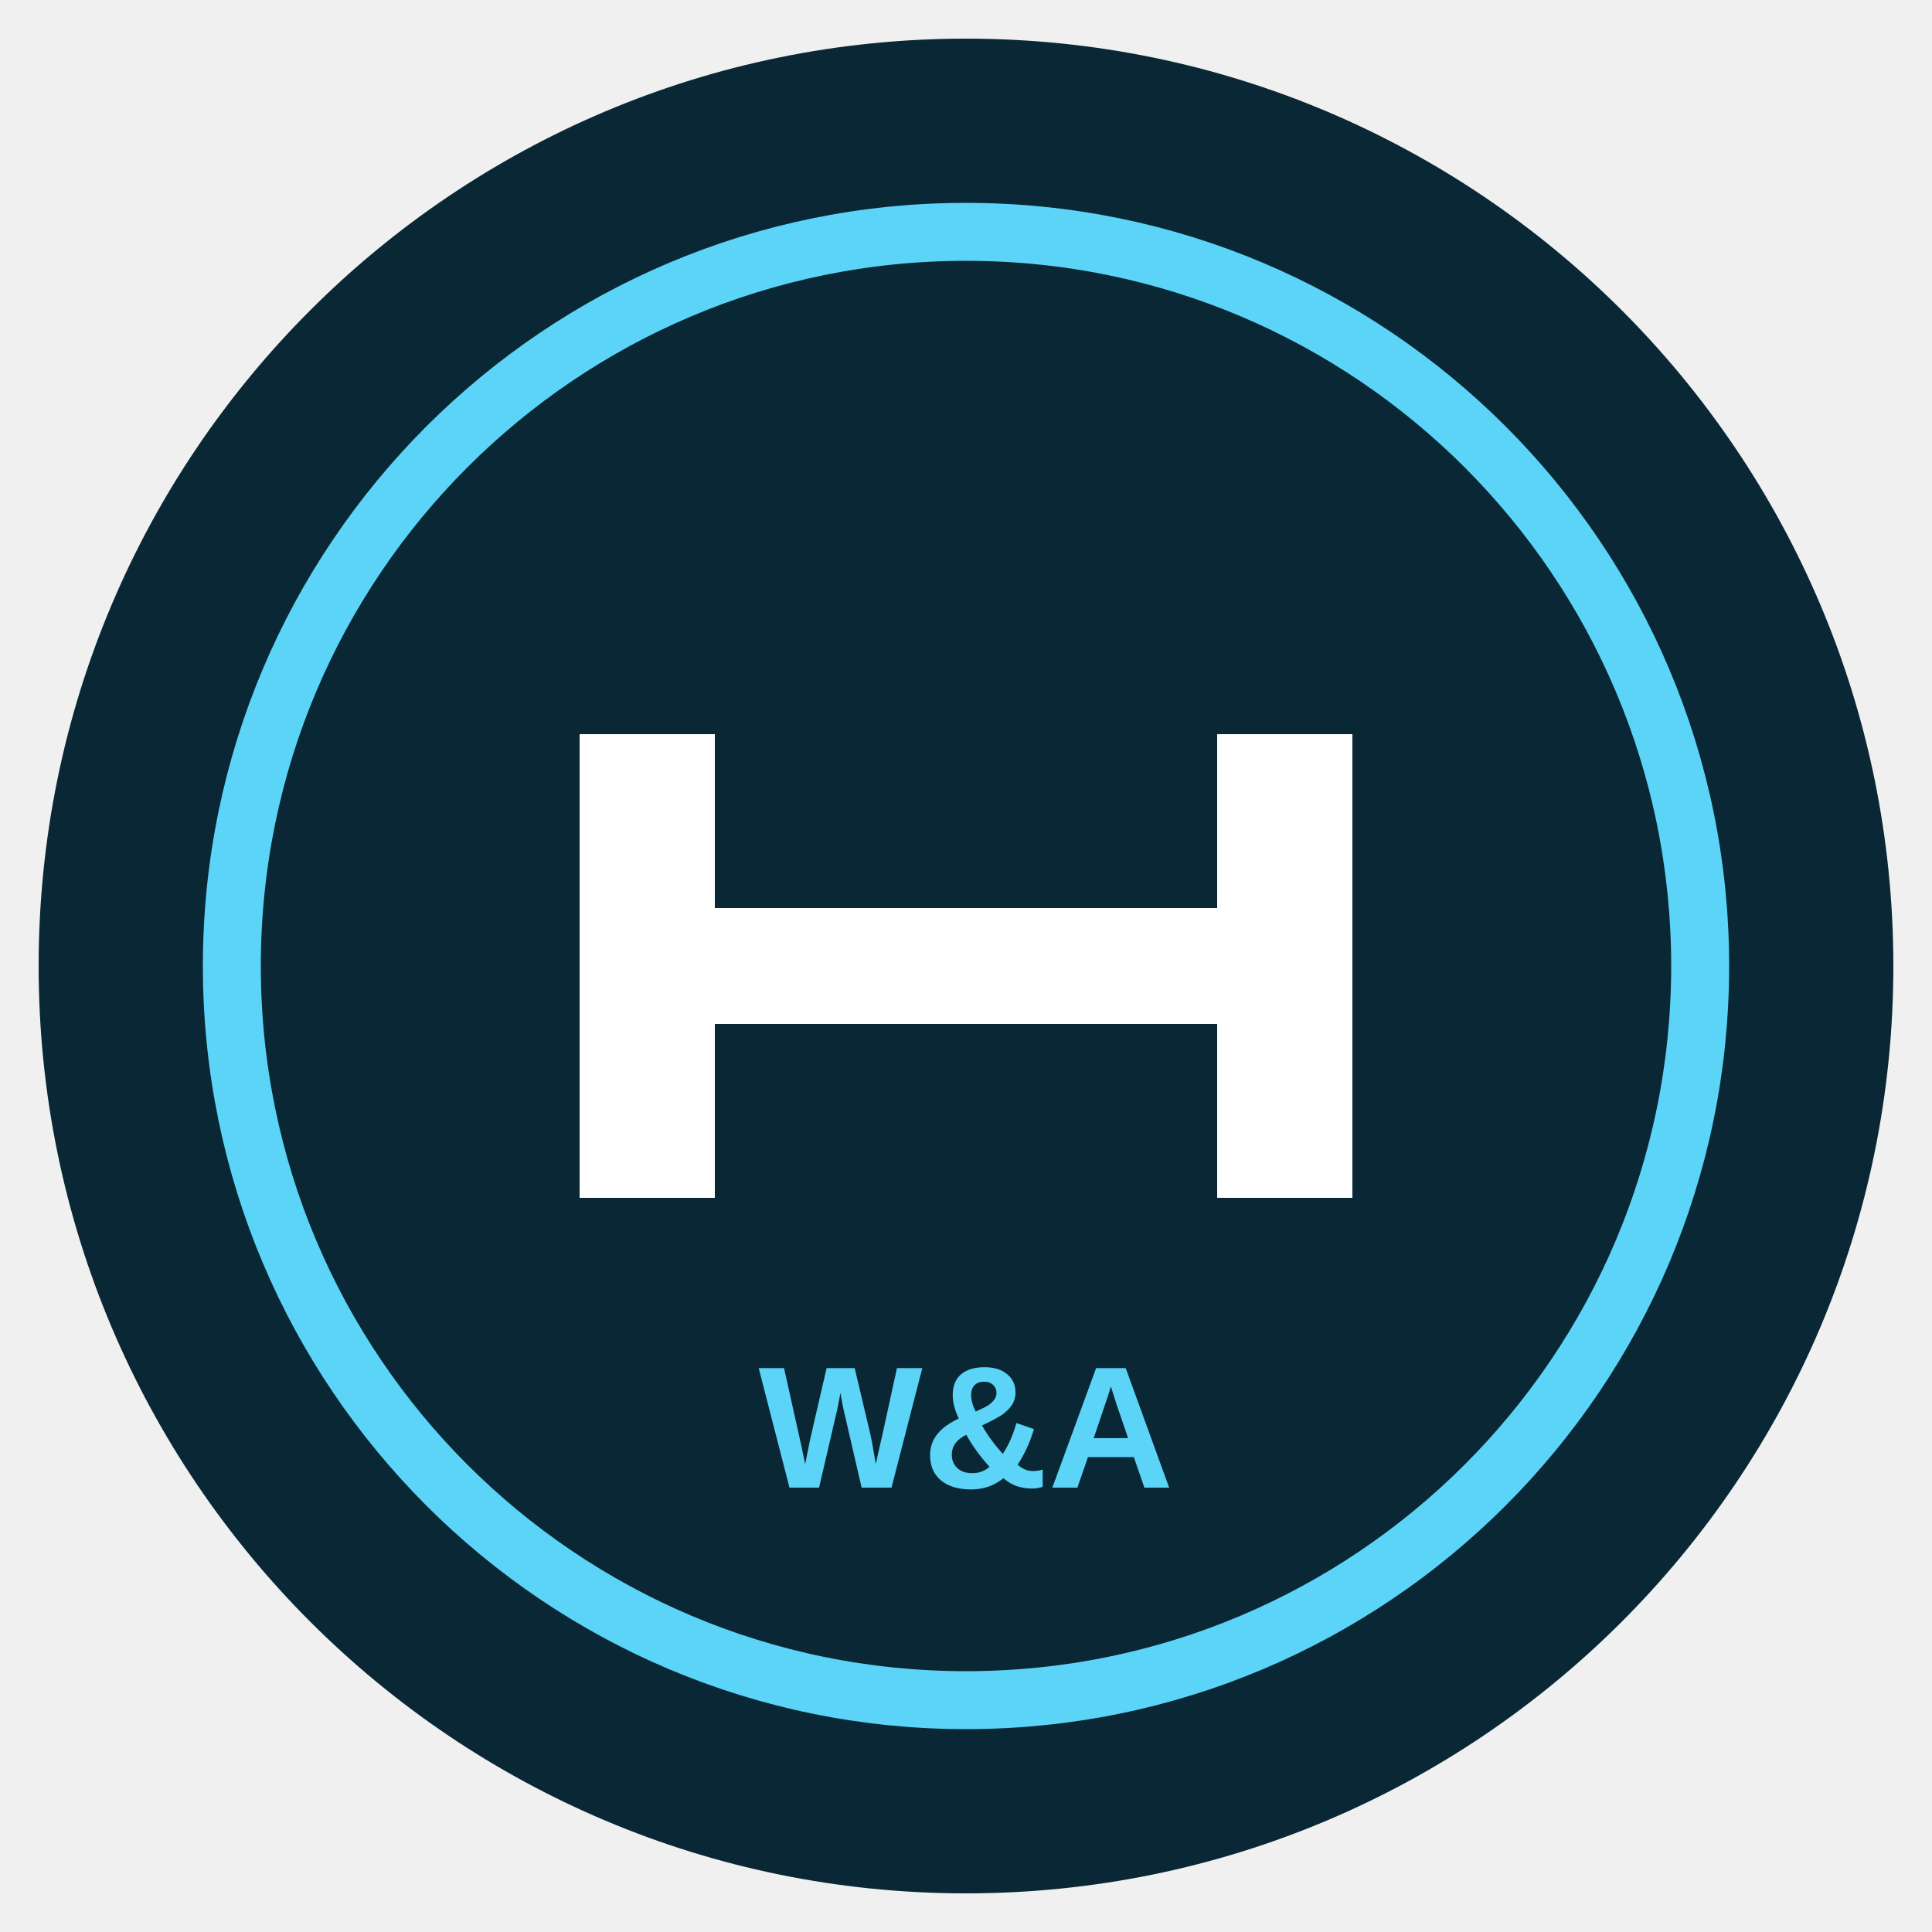
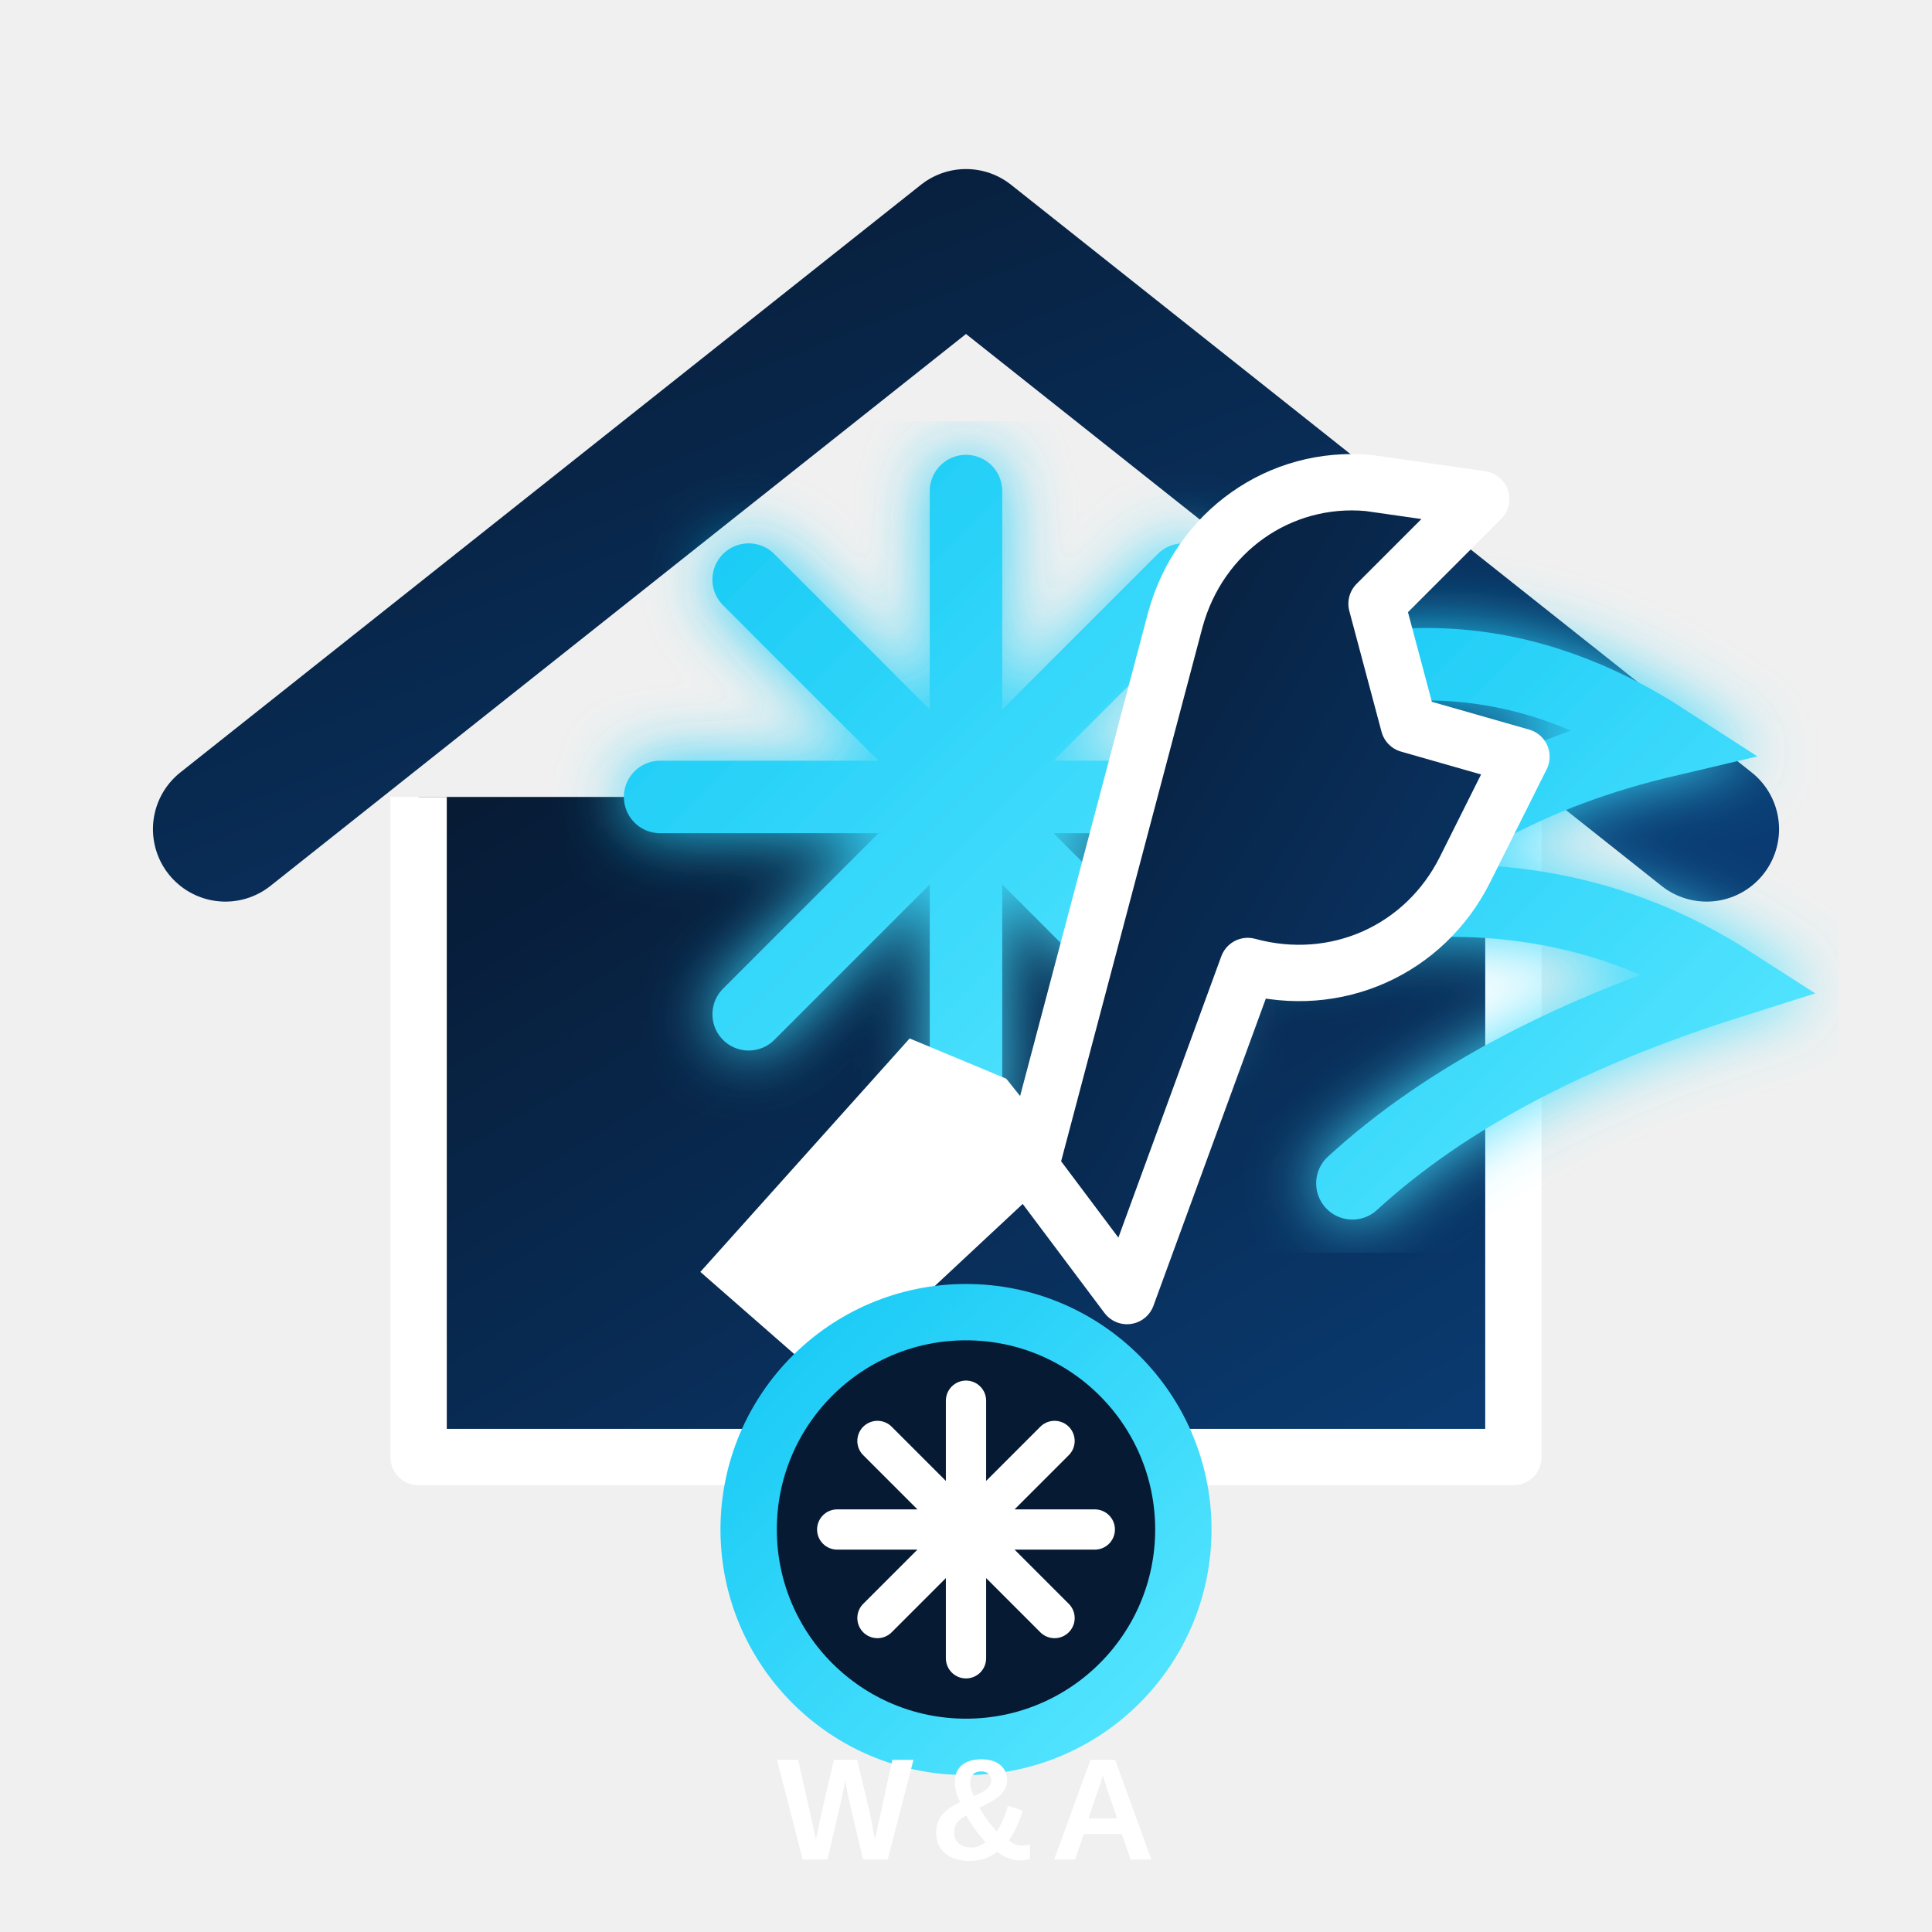
- <svg xmlns="http://www.w3.org/2000/svg" viewBox="0 0 100 100">
-   <circle cx="50" cy="50" r="48" fill="#092735" />
-   <circle cx="50" cy="50" r="38" fill="none" stroke="#5bd4f7" stroke-width="3" />
-   <path d="M30 62V38h7v9h26v-9h7v24h-7v-9H37v9z" fill="#fff" />
-   <text x="50" y="77" text-anchor="middle" font-family="Arial" font-size="9" font-weight="700" fill="#5bd4f7">W&amp;A</text>
+ <svg xmlns="http://www.w3.org/2000/svg" viewBox="0 0 240 240" role="img" aria-labelledby="title desc">
+   <defs>
+     <linearGradient id="navy" x1="0" y1="0" x2="1" y2="1">
+       <stop stop-color="#071a33" />
+       <stop offset="1" stop-color="#0a3c73" />
+     </linearGradient>
+     <linearGradient id="cyan" x1="0" y1="0" x2="1" y2="1">
+       <stop stop-color="#16c9f5" />
+       <stop offset="1" stop-color="#58e6ff" />
+     </linearGradient>
+     <filter id="glow">
+       <feGaussianBlur stdDeviation="4" result="b" />
+       <feMerge>
+         <feMergeNode in="b" />
+         <feMergeNode in="SourceGraphic" />
+       </feMerge>
+     </filter>
+   </defs>
+   <path d="M28 103 120 30l92 73" fill="none" stroke="url(#navy)" stroke-width="18" stroke-linecap="round" stroke-linejoin="round" />
+   <path d="M52 99v82h136V99" fill="url(#navy)" stroke="#fff" stroke-width="7" stroke-linejoin="round" />
+   <g filter="url(#glow)">
+     <path d="M120 61v76M82 99h76M93 72l54 54M147 72l-54 54" stroke="url(#cyan)" stroke-width="9" stroke-linecap="round" />
+     <path d="M151 89c21-10 39-8 56 3-17 4-29 11-40 21 18-3 34 0 48 9-19 6-35 14-47 25" fill="none" stroke="url(#cyan)" stroke-width="9" stroke-linecap="round" />
+   </g>
+   <path d="M113 129 87 158l16 14 30-28-8-10z" fill="#fff" />
+   <path d="M128 145 146 77c3-11 13-18 24-17l14 2-13 13 4 15 14 4-7 14c-5 10-16 15-27 12l-15 41z" fill="url(#navy)" stroke="#fff" stroke-width="7" stroke-linejoin="round" />
+   <circle cx="120" cy="190" r="27" fill="#071a33" stroke="url(#cyan)" stroke-width="7" />
+   <path d="M120 174v32M104 190h32M109 179l22 22M131 179l-22 22" stroke="#fff" stroke-width="5" stroke-linecap="round" />
+   <text x="120" y="231" text-anchor="middle" font-family="Arial,Helvetica,sans-serif" font-size="18" font-weight="800" letter-spacing="2" fill="#fff">W&amp;A</text>
</svg>
